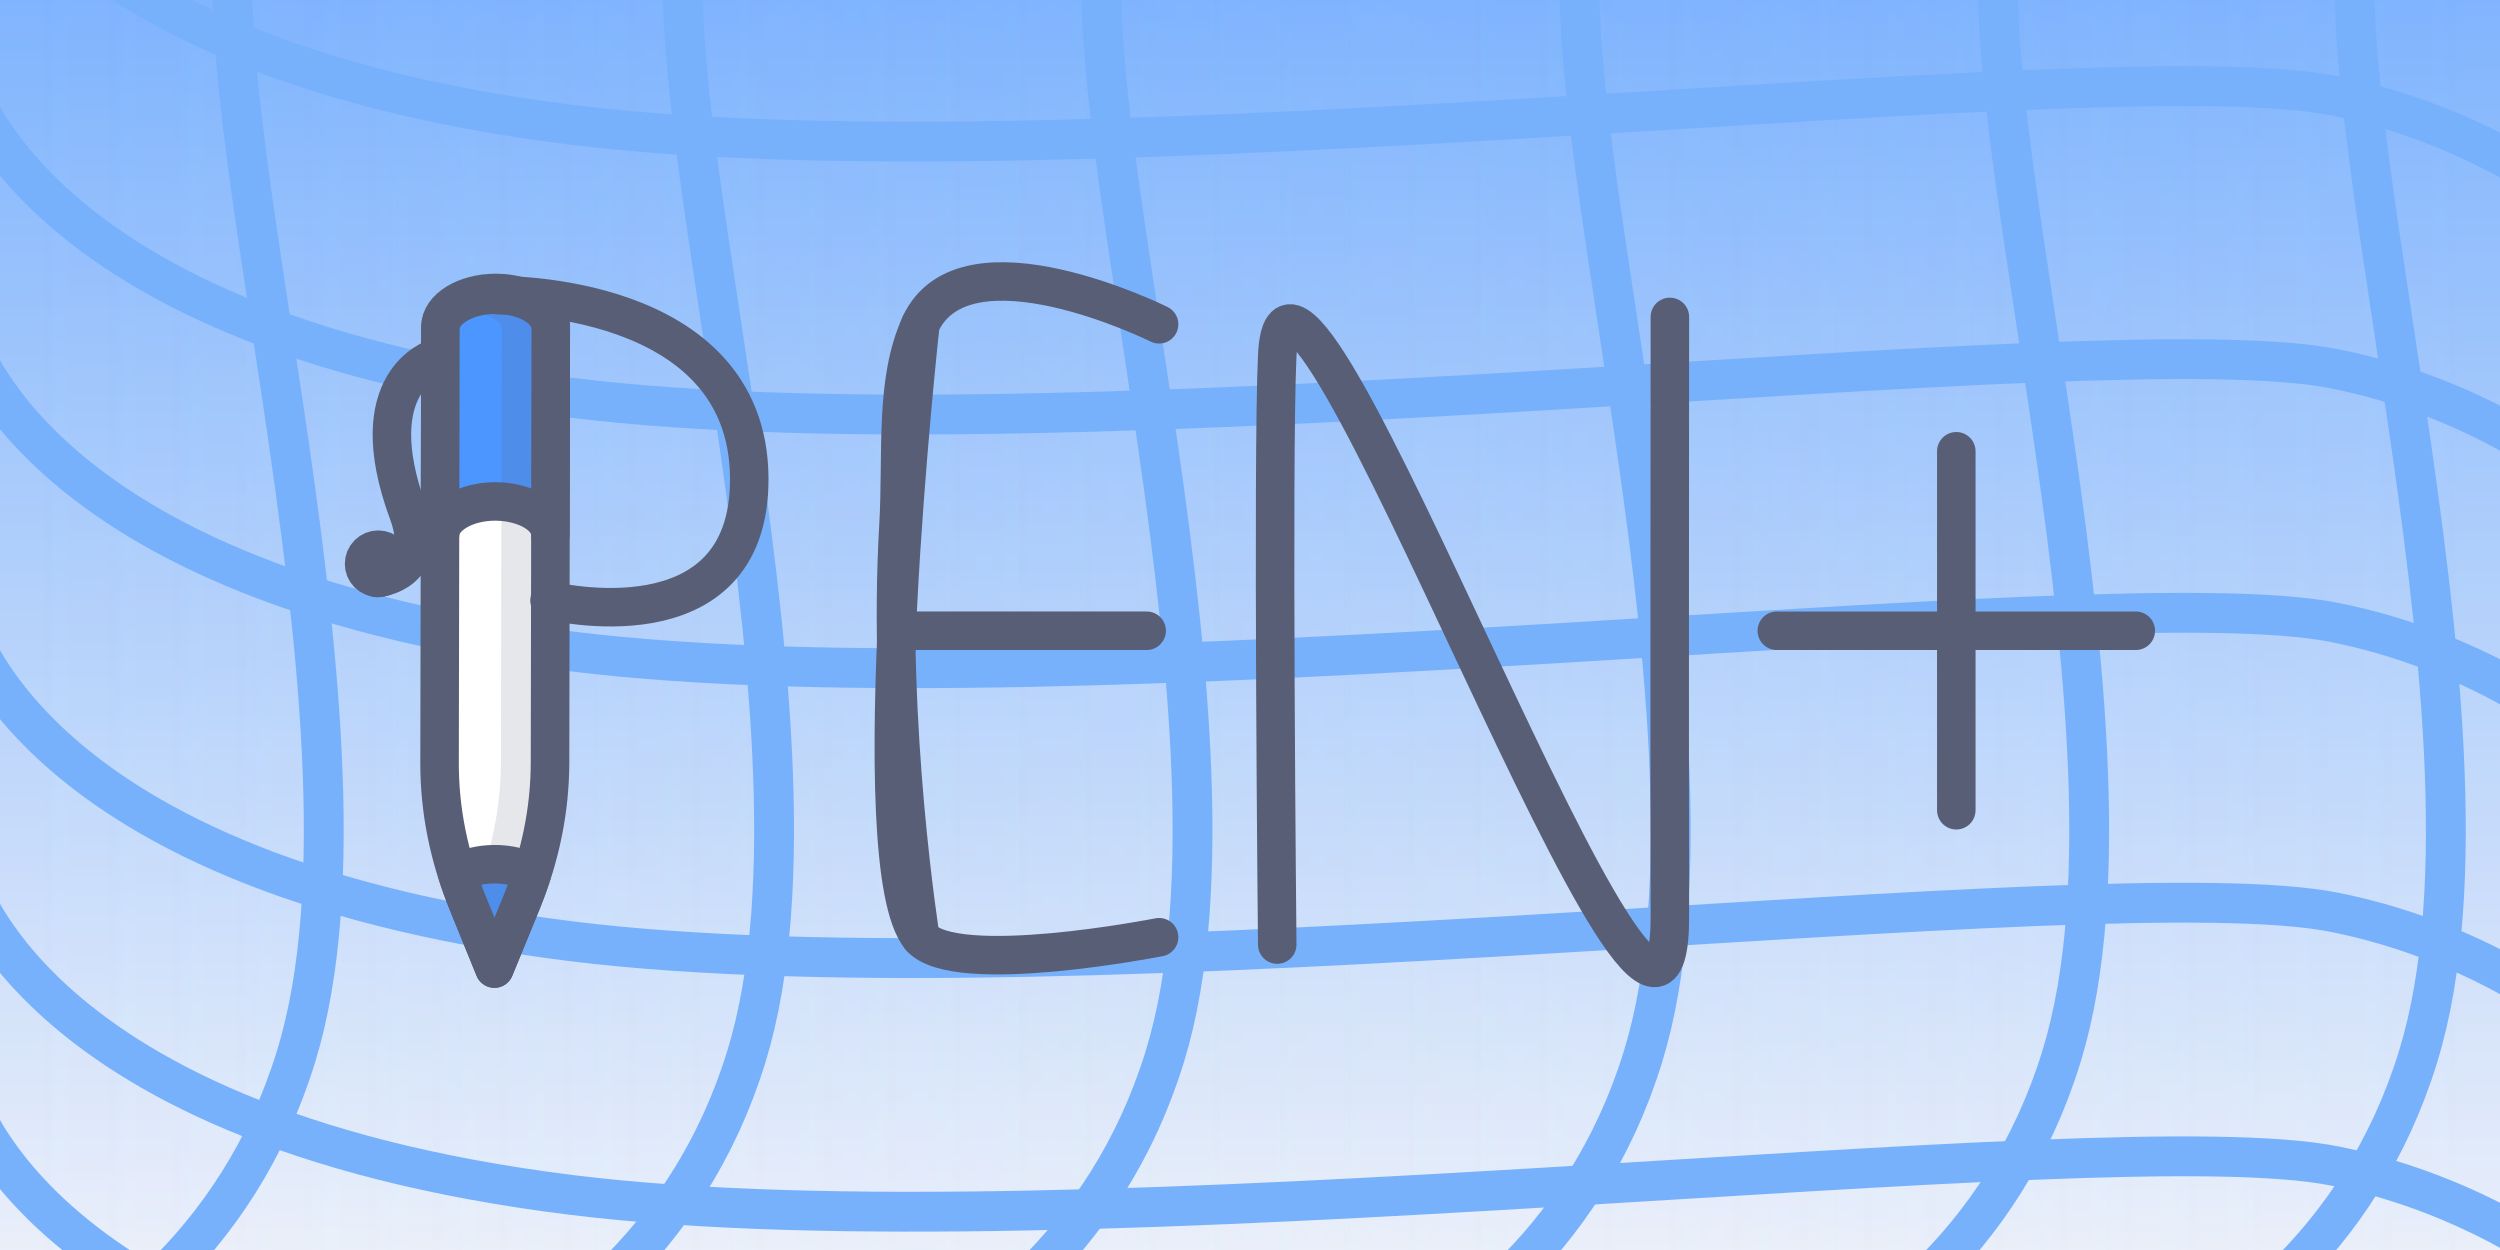
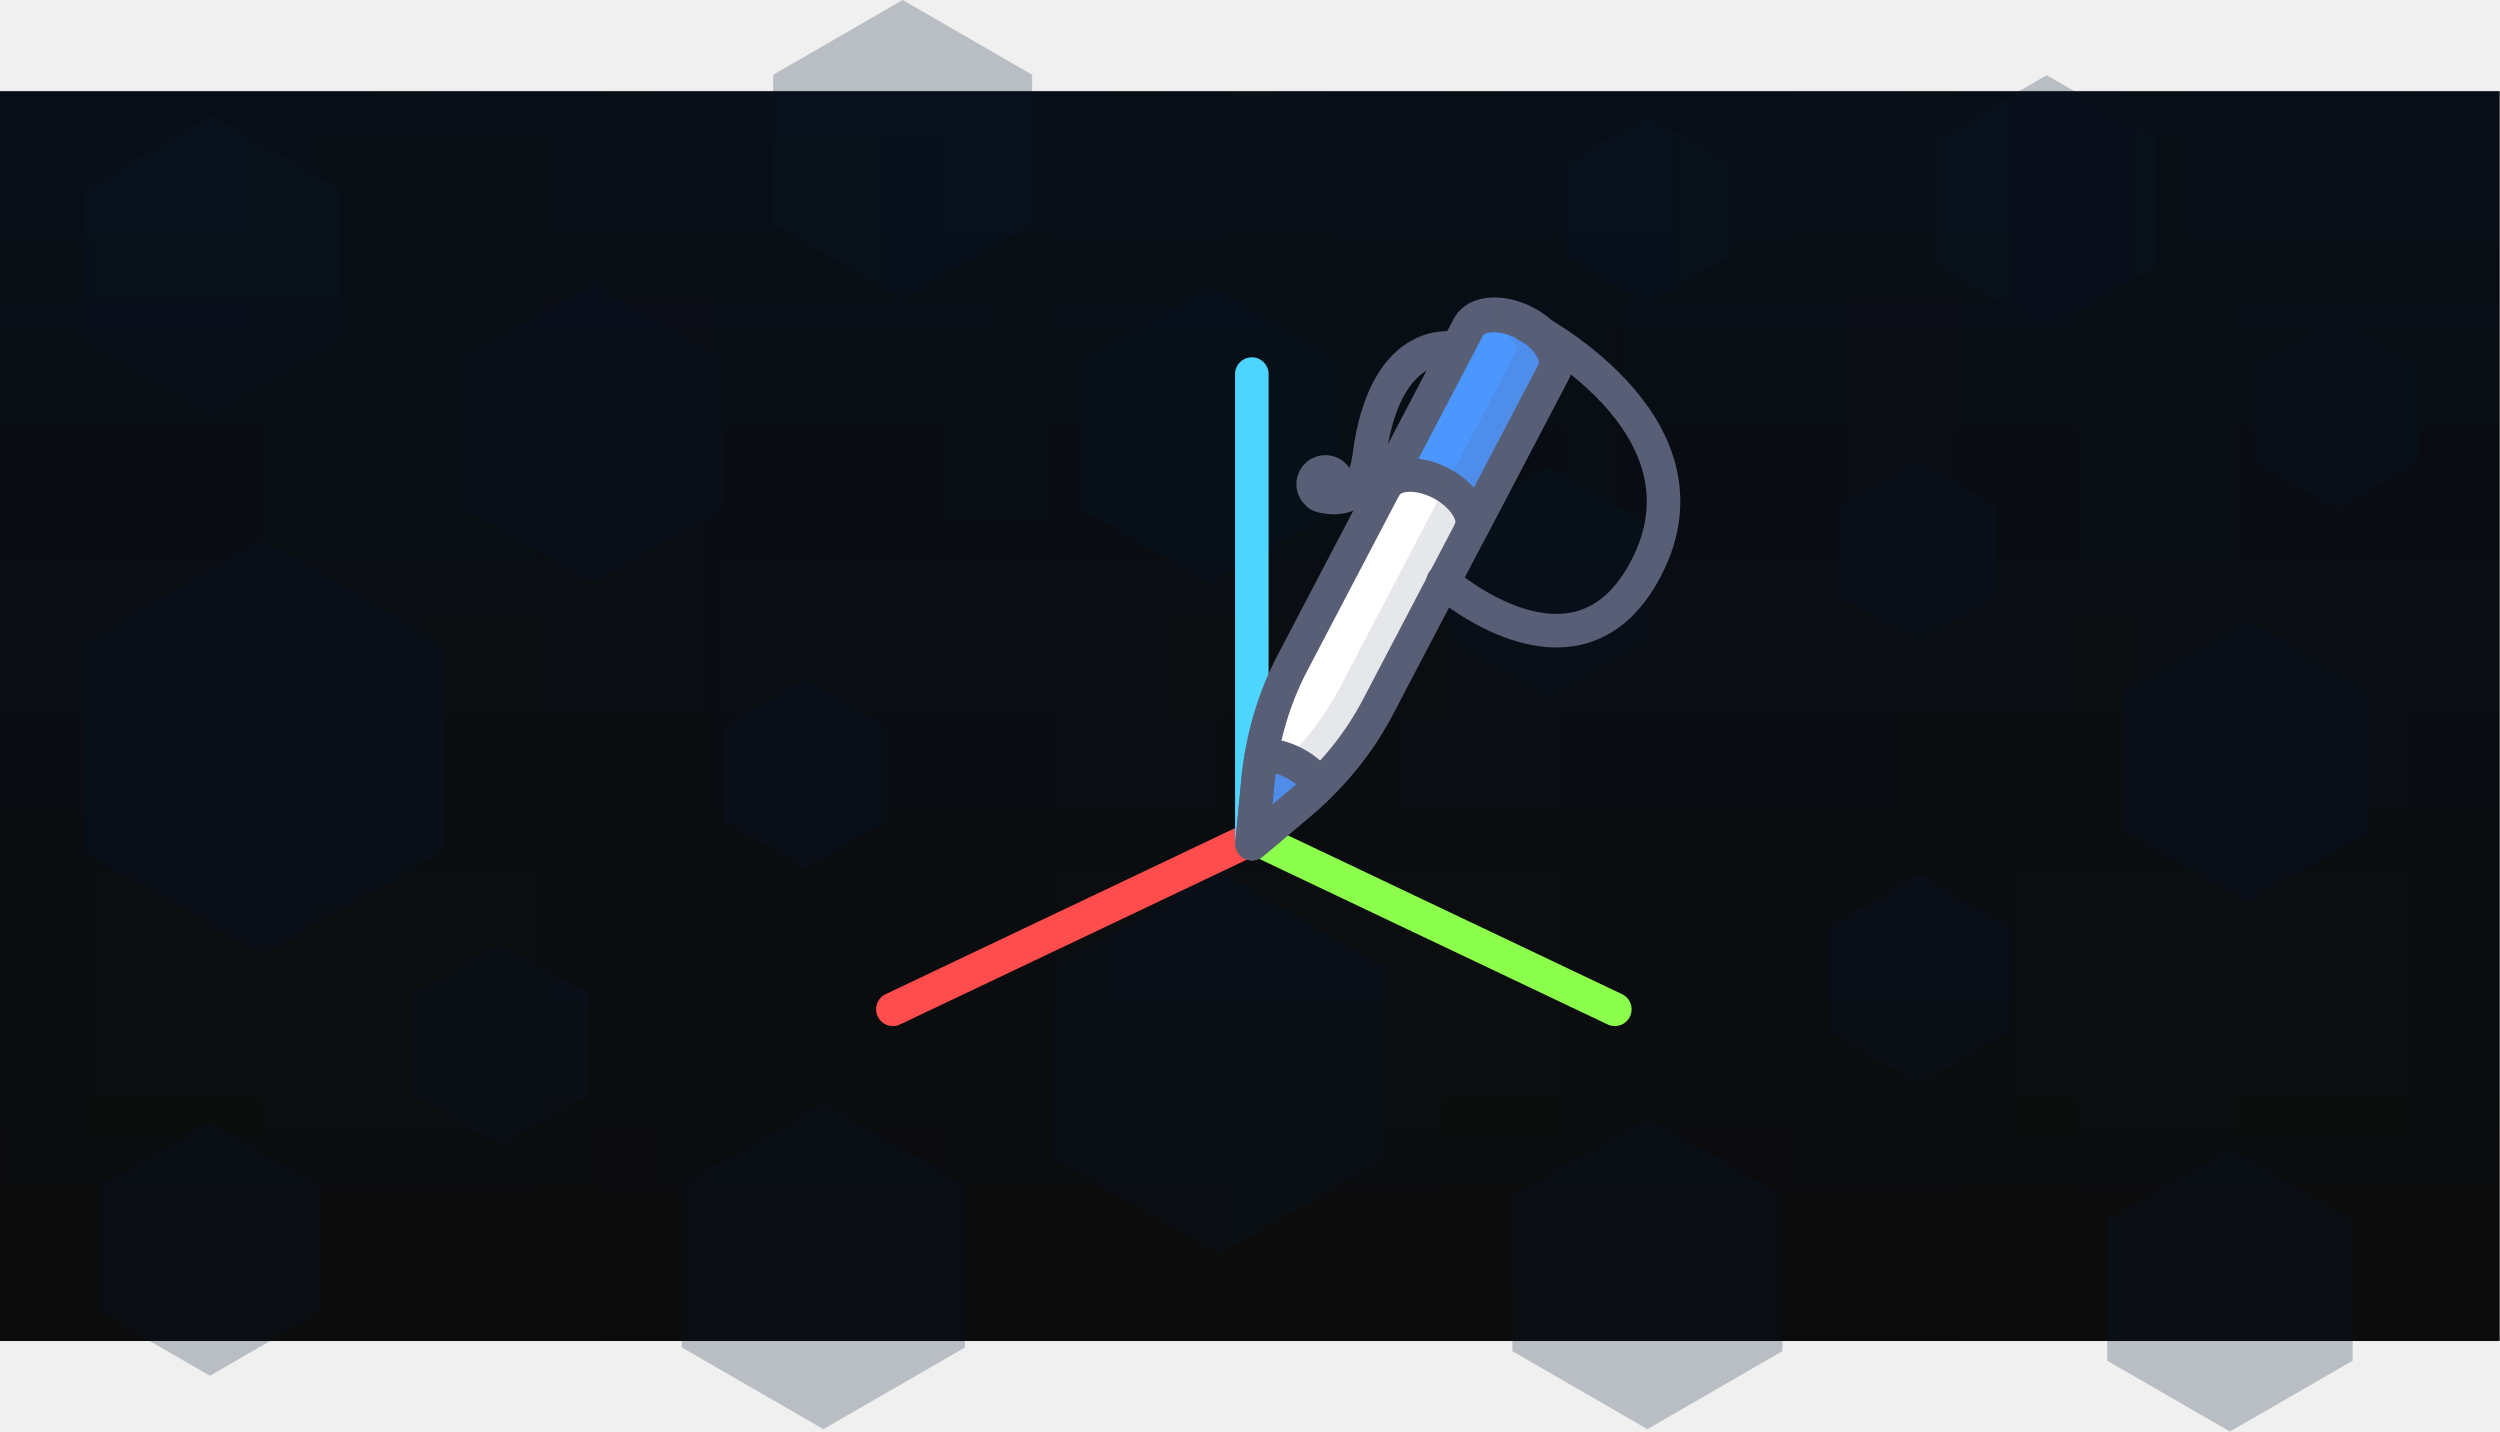
- <svg xmlns="http://www.w3.org/2000/svg" width="600" height="300">
+ <svg xmlns="http://www.w3.org/2000/svg" version="1.1" width="688.73" height="394.369" viewBox="0,0,688.73,394.369">
  <defs>
-     <linearGradient id="a" x1="315" x2="315" y1="0" y2="360" gradientUnits="userSpaceOnUse">
-       <stop offset="0" stop-color="#5fa2ff" />
-       <stop offset="1" stop-color="#f1f3f9" />
+     <linearGradient x1="299.9" y1="-22.058" x2="299.9" y2="322.257" gradientUnits="userSpaceOnUse" id="color-1">
+       <stop offset="0" stop-color="#0a111b" />
+       <stop offset="1" stop-color="#0e0e0e" />
    </linearGradient>
-     <linearGradient id="b" x1="675" x2="-45" y1="180" y2="180" gradientUnits="userSpaceOnUse">
-       <stop offset="0" stop-color="#f2f4fa" stop-opacity="0" />
-       <stop offset="1" stop-color="#f2f4fa" stop-opacity=".173" />
+     <linearGradient x1="644.315" y1="150" x2="-44.315" y2="150" gradientUnits="userSpaceOnUse" id="color-2">
+       <stop offset="0" stop-color="#000000" stop-opacity="0" />
+       <stop offset="1" stop-color="#000000" stop-opacity="0.173" />
    </linearGradient>
-     <linearGradient id="c" x1="-45" x2="675" y1="180" y2="180" gradientUnits="userSpaceOnUse">
-       <stop offset="0" stop-color="#f2f4fa" stop-opacity="0" />
-       <stop offset="1" stop-color="#f2f4fa" stop-opacity=".173" />
+     <linearGradient x1="-44.315" y1="150" x2="644.315" y2="150" gradientUnits="userSpaceOnUse" id="color-3">
+       <stop offset="0" stop-color="#000000" stop-opacity="0" />
+       <stop offset="1" stop-color="#000000" stop-opacity="0.173" />
    </linearGradient>
  </defs>
-   <g stroke-width=".723" style="mix-blend-mode:normal;stroke-miterlimit:10">
-     <path fill="url(#a)" d="M-45 360V0h720v360z" style="fill:url(#a)" transform="matrix(.95643 0 0 .95643 -1.276 -22.158)" />
-     <path fill="url(#b)" d="M-45 360V0h720v360z" data-paper-data="{&quot;index&quot;:null}" style="fill:url(#b)" transform="matrix(.95643 0 0 .95643 -1.276 -22.158)" />
-     <path fill="url(#c)" d="M-45 360V0h720v360z" style="fill:url(#c)" transform="matrix(.95643 0 0 .95643 -1.276 -22.158)" />
-   </g>
-   <g fill="none" stroke="#77b1fc" stroke-linecap="round" stroke-width="10" style="mix-blend-mode:normal;stroke-miterlimit:10">
-     <path stroke-width="9.564" d="M44.493 351.468s106.73-7.177 134.635-97.89c24.976-81.19-29.745-244.553-11.462-281.52 19.254-38.931 94.894-61.505 94.894-61.505" />
-     <path stroke-width="9.564" d="M144.919 351.468s106.729-7.177 134.635-97.89c24.975-81.19-29.745-244.553-11.462-281.52 19.254-38.931 94.893-61.505 94.893-61.505M259.691 351.468s106.729-7.177 134.635-97.89c24.975-81.19-29.745-244.553-11.462-281.52 19.254-38.931 94.893-61.505 94.893-61.505" />
-     <path stroke-width="9.564" d="M360.116 351.468s106.73-7.177 134.635-97.89c24.976-81.19-29.745-244.553-11.462-281.52 19.254-38.931 94.894-61.505 94.894-61.505" />
-     <path stroke-width="9.564" d="M445.717 351.468s106.73-7.177 134.635-97.89c24.975-81.19-29.745-244.553-11.462-281.52 19.254-38.931 94.893-61.505 94.893-61.505M-63.584 351.468s106.73-7.177 134.635-97.89C96.027 172.387 41.306 9.024 59.59-27.943c19.254-38.931 94.894-61.505 94.894-61.505" />
-   </g>
-   <g fill="none" stroke="#77b1fc" stroke-linecap="round" stroke-width="10" style="mix-blend-mode:normal;stroke-miterlimit:10">
-     <path stroke-width="9.564" d="M-9.988 13.846S.8 78.544 137.152 95.459c122.035 15.14 367.583-18.03 423.15-6.948 58.517 11.672 92.447 57.522 92.447 57.522" />
-     <path stroke-width="9.564" d="M-9.988 74.722S.8 139.42 137.152 156.335c122.035 15.14 367.583-18.032 423.15-6.948 58.517 11.672 92.447 57.522 92.447 57.522M-9.988 144.294S.8 208.991 137.152 225.907c122.035 15.14 367.583-18.03 423.15-6.948 58.517 11.672 92.447 57.523 92.447 57.523" />
-     <path stroke-width="9.564" d="M-9.988 205.17S.8 269.867 137.152 286.783c122.035 15.14 367.583-18.03 423.15-6.948 58.517 11.672 92.447 57.523 92.447 57.523" />
-     <path stroke-width="9.564" d="M-9.988 257.059S.8 321.757 137.152 338.673c122.035 15.14 367.583-18.031 423.15-6.948 58.517 11.671 92.447 57.522 92.447 57.522M-9.988-51.668S.8 13.029 137.152 29.944c122.035 15.14 367.583-18.03 423.15-6.947C618.82 34.669 652.75 80.52 652.75 80.52" />
-   </g>
-   <g stroke="#575e75" stroke-linecap="round" stroke-width="10" style="mix-blend-mode:normal;stroke-miterlimit:10">
-     <path fill="#fff" fill-rule="evenodd" stroke-linejoin="round" stroke-width="9.241" d="m125.223 216.447-6.556 16.005-6.515-15.98c-4.443-10.91-6.678-22.112-6.657-33.362l.194-104.659c.01-4.481 5.946-8.122 13.27-8.136 7.313-.013 13.243 3.602 13.232 8.083l-.19 104.662c-.02 11.253-2.294 22.468-6.778 33.387" />
-     <path fill="none" stroke-linejoin="round" stroke-width="9.241" d="M90.532 138.724s12.837-1.05 7.442-15.65c-11.673-31.594 6.451-37.094 6.451-37.094" />
-     <path fill="#4c97ff" fill-rule="evenodd" stroke-linejoin="round" stroke-width="9.241" d="M130.24 74.579c1.23 1.229 1.946 2.689 1.944 4.236l-.093 49.466c-.022-1.518-.685-2.86-1.885-4.061-2.32-2.32-6.557-3.864-11.345-3.881-7.22.011-13.132 3.576-13.251 7.996l.09-49.47c.01-4.47 5.946-8.122 13.259-8.163 4.783.017 8.967 1.556 11.284 3.874m-2.54 134.995c-.72 2.323-1.559 4.584-2.48 6.886l-6.564 16.004-6.501-15.983a86.381 86.381 0 0 1-2.453-6.875c2.318-1.346 5.503-2.185 8.999-2.193 3.498-.005 6.673.823 8.996 2.163" />
-     <path fill="#575e75" fill-rule="evenodd" stroke-linejoin="round" stroke-width="9.241" d="M130.243 74.167c1.232 1.231 1.948 2.691 1.943 4.24l-.165 104.648c-.052 11.255-2.336 22.473-6.8 33.399l-6.567 16.001-3.563-8.732 2.966-7.256c4.459-10.926 6.742-22.139 6.795-33.394l.167-104.648c0-1.551-.716-3.011-1.945-4.24-1.715-1.714-4.434-3-7.704-3.562a19.793 19.793 0 0 1 3.586-.326c4.787.018 8.97 1.558 11.287 3.875" opacity=".15" />
-     <path fill="#575e75" fill-rule="evenodd" stroke-linejoin="round" stroke-width="9.241" d="M93.17 132.912a3.396 3.396 0 0 1-4.8 4.805 3.396 3.396 0 0 1 .009-4.803 3.39 3.39 0 0 1 4.8 0z" />
-     <path fill="none" stroke-width="9.241" d="M119.626 70.86s59.885-1.06 60.195 43.834c.286 41.399-47.933 29.434-47.933 29.434m89.008 80.807s-8.089-50.786-5.26-98.861c1.002-17.035-1.052-34.616 5.26-48.246 10.706-23.118 57.286 0 57.286 0" />
-     <path fill="none" stroke-width="9.241" d="M278.182 224.935s-49.173 9.693-57.286 0c-14.348-17.144 0-147.107 0-147.107" data-paper-data="{&quot;index&quot;:null}" />
-     <path fill="none" stroke-width="9.241" d="M219.824 151.38h55.38M400.77 76.06s-.107 121.08 0 143.683c.34 71.728-91.616-189.52-94.233-134.412-1.172 24.682 0 141.364 0 141.364m119.896-75.314h86.157m-43.078 43.079v-86.157" />
+   <g transform="translate(44.41485,47.1845)">
+     <g data-paper-data="{&quot;isPaintingLayer&quot;:true}" stroke-miterlimit="10" stroke-dasharray="" stroke-dashoffset="0" style="mix-blend-mode: normal">
+       <path d="M-44.415,322.257v-344.315h688.63v344.315z" fill="url(#color-1)" fill-rule="nonzero" stroke="none" stroke-width="0.723" stroke-linecap="butt" stroke-linejoin="miter" />
+       <path d="M291.426,192.638l45.8,26.4v53l-45.8,26.4l-45.8,-26.4v-53zM382.426,81.538l27.7,16v32l-27.7,16l-27.7,-16v-32zM574.426,123.538l33.8,19.5v39l-33.8,19.5l-33.8,-19.5v-39zM27.968,101.447l49.65,28.644v57.288l-49.65,28.643l-49.649,-28.643v-57.288zM118.999,30.939l35.667,20.605v41.209l-35.667,20.605l-35.668,-20.605v-41.21zM177.413,140.022l22.5,13v26l-22.5,13l-22.5,-13v-26zM484.426,193.538l25.1,14.5v29l-25.1,14.5l-25.1,-14.5v-29zM182.426,256.538l39,22.5v45l-39,22.5l-39,-22.5v-45zM519.426,-26.462l30.3,17.5v35l-30.3,17.5l-30.3,-17.5v-35zM93.5,212.532l24.263,13.998v27.995l-24.263,13.998l-24.264,-13.998v-27.995zM409.426,260.538l37.2,21.5v43l-37.2,21.5l-37.2,-21.5v-43zM409.426,-15.461l22.5,13v26l-22.5,13l-22.5,-13v-26zM483.985,79.996l21.437,12.367v24.736l-21.437,12.368l-21.438,-12.368v-24.736zM13.893,-15.607l35.668,20.605v41.21l-35.668,20.604l-35.667,-20.605v-41.209zM569.921,269.185l33.8,19.5v39l-33.8,19.5l-33.8,-19.5v-39zM13.419,261.827l30.3,17.5v35l-30.3,17.5l-30.3,-17.5v-35zM288.926,31.538l35.5,20.5v41l-35.5,20.5l-35.5,-20.5v-41zM204.262,-47.184l35.668,20.605v41.21l-35.668,20.604l-35.667,-20.605v-41.21zM599.274,40.922l22.5,13v26l-22.5,13l-22.5,-13v-26z" fill-opacity="0.235" fill="#071a34" fill-rule="nonzero" stroke="none" stroke-width="1" stroke-linecap="butt" stroke-linejoin="miter" />
+       <path d="M-44.315,322.157v-344.315h688.63v344.315z" data-paper-data="{&quot;index&quot;:null}" fill="url(#color-2)" fill-rule="nonzero" stroke="none" stroke-width="0.723" stroke-linecap="butt" stroke-linejoin="miter" />
+       <path d="M-44.315,322.157v-344.315h688.63v344.315z" fill="url(#color-3)" fill-rule="nonzero" stroke="none" stroke-width="0.723" stroke-linecap="butt" stroke-linejoin="miter" />
+       <g stroke-width="9.241" stroke-linecap="round">
+         <g fill="none" fill-rule="nonzero" stroke-linejoin="miter">
+           <path d="M301.011,183.609l-99.444,47.259" stroke="#ff4c4c" />
+           <path d="M400.456,230.868l-99.444,-47.259" data-paper-data="{&quot;index&quot;:null}" stroke="#8cff4d" />
+           <path d="M300.456,183.202v-127.333" stroke="#4dd4ff" />
+         </g>
+         <g stroke="#575e75">
+           <path d="M313.74,174.071l-13.216,11.157l1.615,-17.181c1.107,-11.728 4.307,-22.693 9.529,-32.658l48.582,-92.7c2.082,-3.968 9.028,-4.451 15.528,-1.075c6.49,3.371 10.075,9.319 7.993,13.287l-48.58,92.705c-5.223,9.968 -12.426,18.859 -21.452,26.466" fill="#ffffff" fill-rule="evenodd" stroke-linejoin="round" />
+           <path d="M318.933,89.116c0,0 11.867,5.007 13.837,-10.433c4.264,-33.41 22.877,-29.903 22.877,-29.903" fill="none" fill-rule="nonzero" stroke-linejoin="round" />
+           <path d="M383.808,50.612c0.522,1.659 0.482,3.284 -0.236,4.655l-22.963,43.813c0.683,-1.356 0.716,-2.853 0.207,-4.472c-0.984,-3.13 -4.026,-6.459 -8.263,-8.688c-6.406,-3.33 -13.297,-2.904 -15.447,0.96l22.962,-43.818c2.076,-3.958 9.028,-4.451 15.531,-1.104c4.233,2.227 7.23,5.527 8.212,8.654M319.119,169.121c-1.713,1.727 -3.503,3.343 -5.384,4.958l-13.222,11.153l1.629,-17.177c0.233,-2.423 0.568,-4.835 1.005,-7.23c2.678,-0.121 5.89,0.608 8.993,2.218c3.104,1.614 5.536,3.816 6.975,6.079" fill="#4c97ff" fill-rule="evenodd" stroke-linejoin="round" />
+           <path d="M384.002,50.248c0.523,1.661 0.482,3.287 -0.239,4.658l-48.551,92.704c-5.252,9.955 -12.466,18.844 -21.477,26.466l-13.223,11.149l0.88,-9.39l5.986,-5.061c9.007,-7.624 16.218,-16.51 21.471,-26.464l48.553,-92.703c0.717,-1.375 0.758,-3.001 0.237,-4.659c-0.728,-2.313 -2.544,-4.711 -5.183,-6.722c1.149,0.354 2.264,0.813 3.33,1.37c4.236,2.23 7.232,5.53 8.215,8.656" fill="#575e75" fill-rule="evenodd" stroke-linejoin="round" opacity="0.15" />
+           <path d="M323.961,85.183c0.545,1.783 -0.449,3.672 -2.228,4.232c-1.778,0.56 -3.676,-0.419 -4.251,-2.192c-0.269,-0.86 -0.184,-1.791 0.234,-2.589c0.418,-0.798 1.136,-1.397 1.996,-1.665c0.859,-0.271 1.79,-0.189 2.588,0.227c0.798,0.417 1.398,1.134 1.667,1.993z" fill="#575e75" fill-rule="evenodd" stroke-linejoin="round" />
+           <path d="M376.118,42.405c0,0 53.584,26.76 33.093,66.706c-18.895,36.836 -56.112,3.925 -56.112,3.925" fill="none" fill-rule="nonzero" stroke-linejoin="miter" />
+         </g>
+       </g>
+     </g>
  </g>
</svg>
